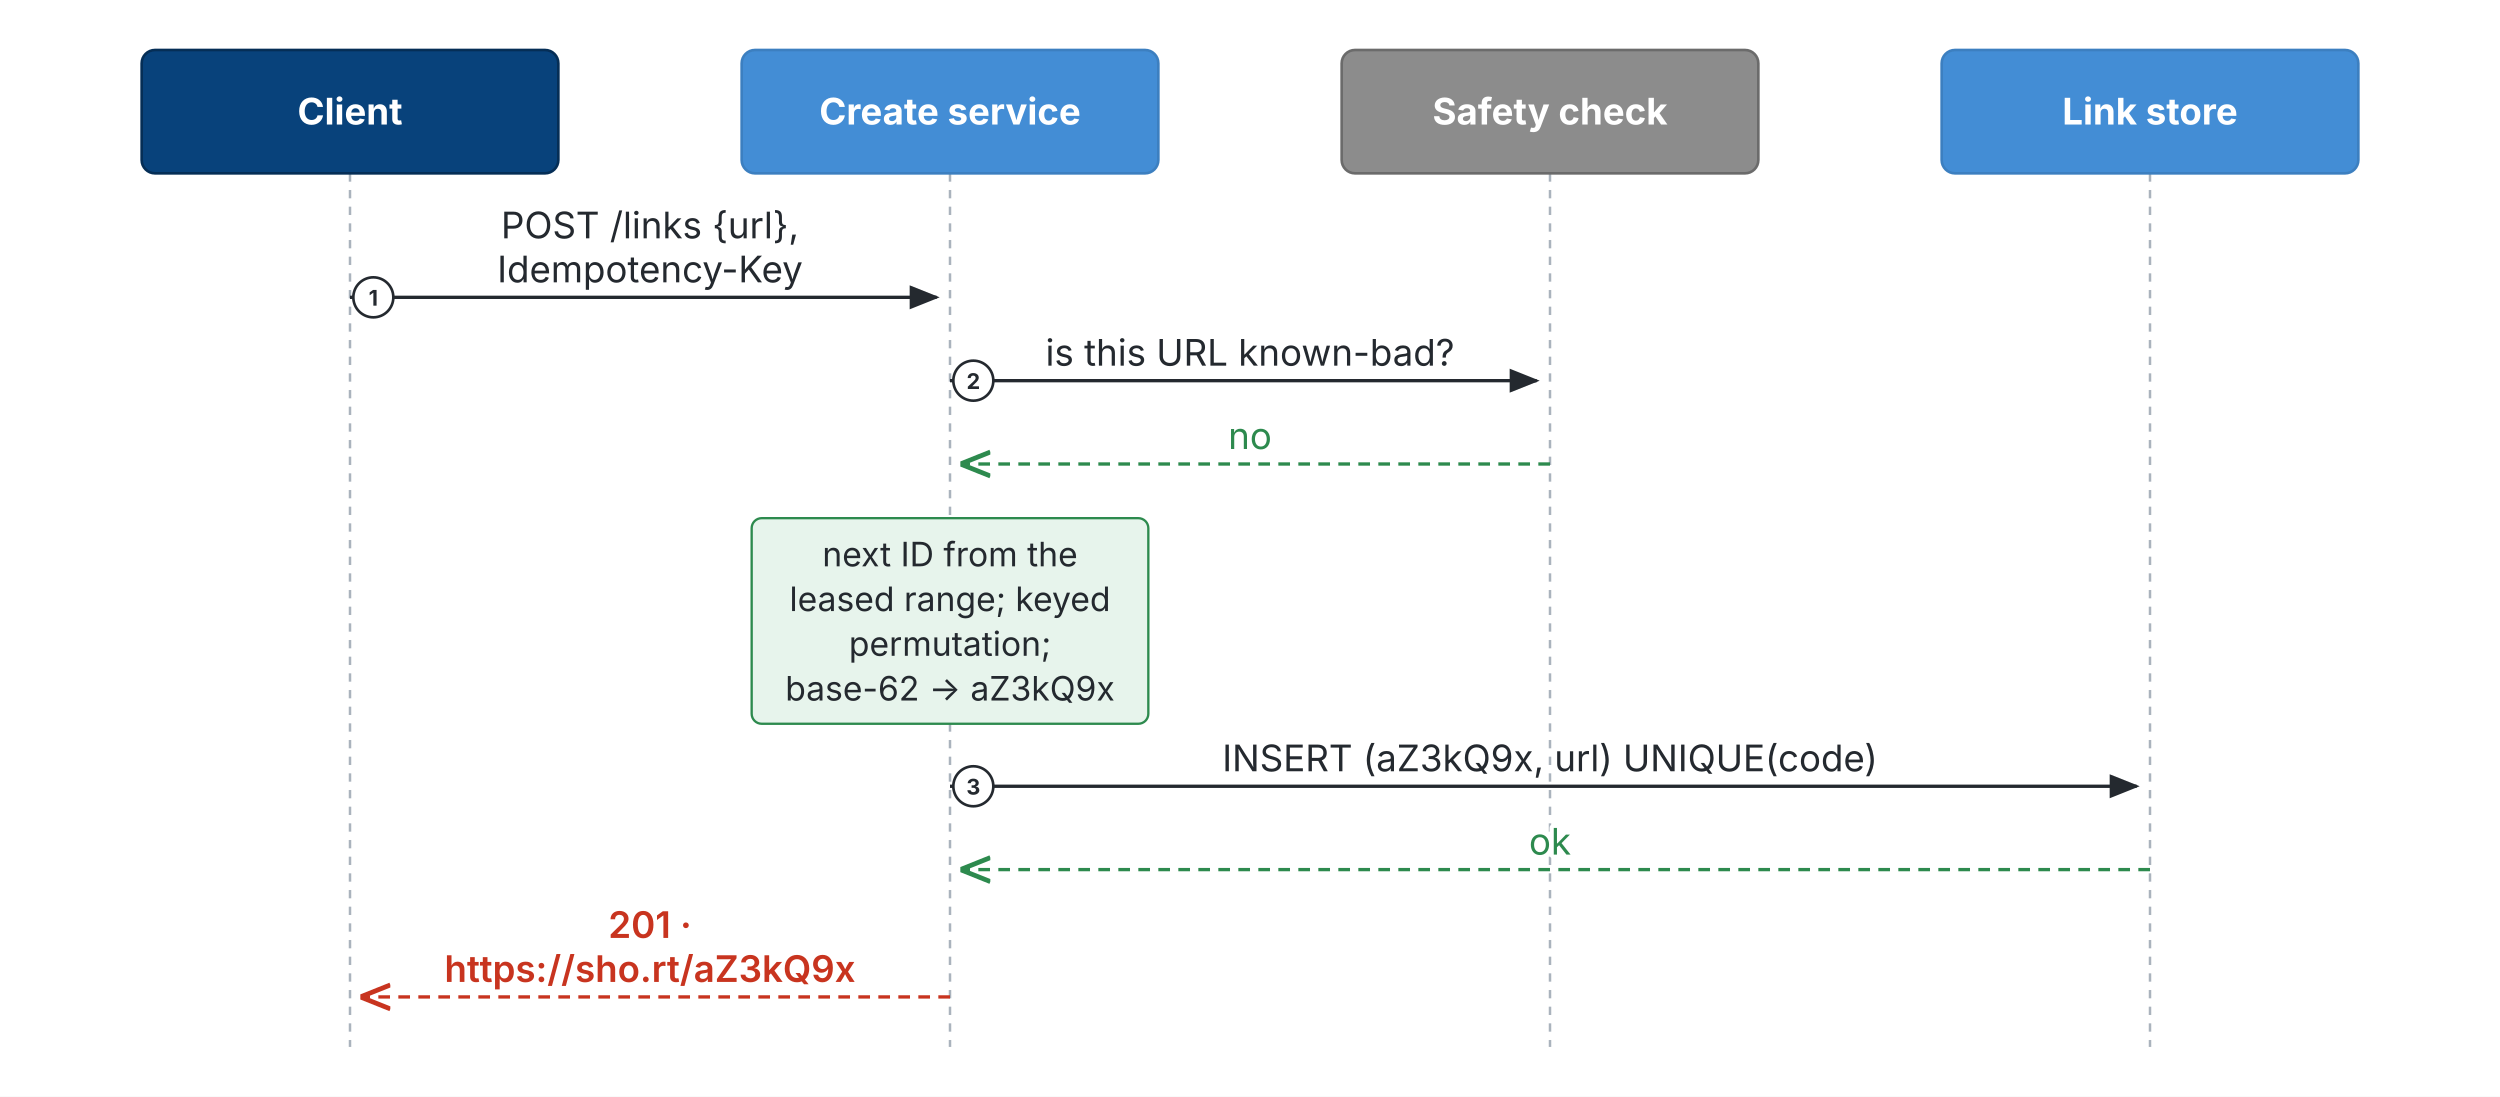
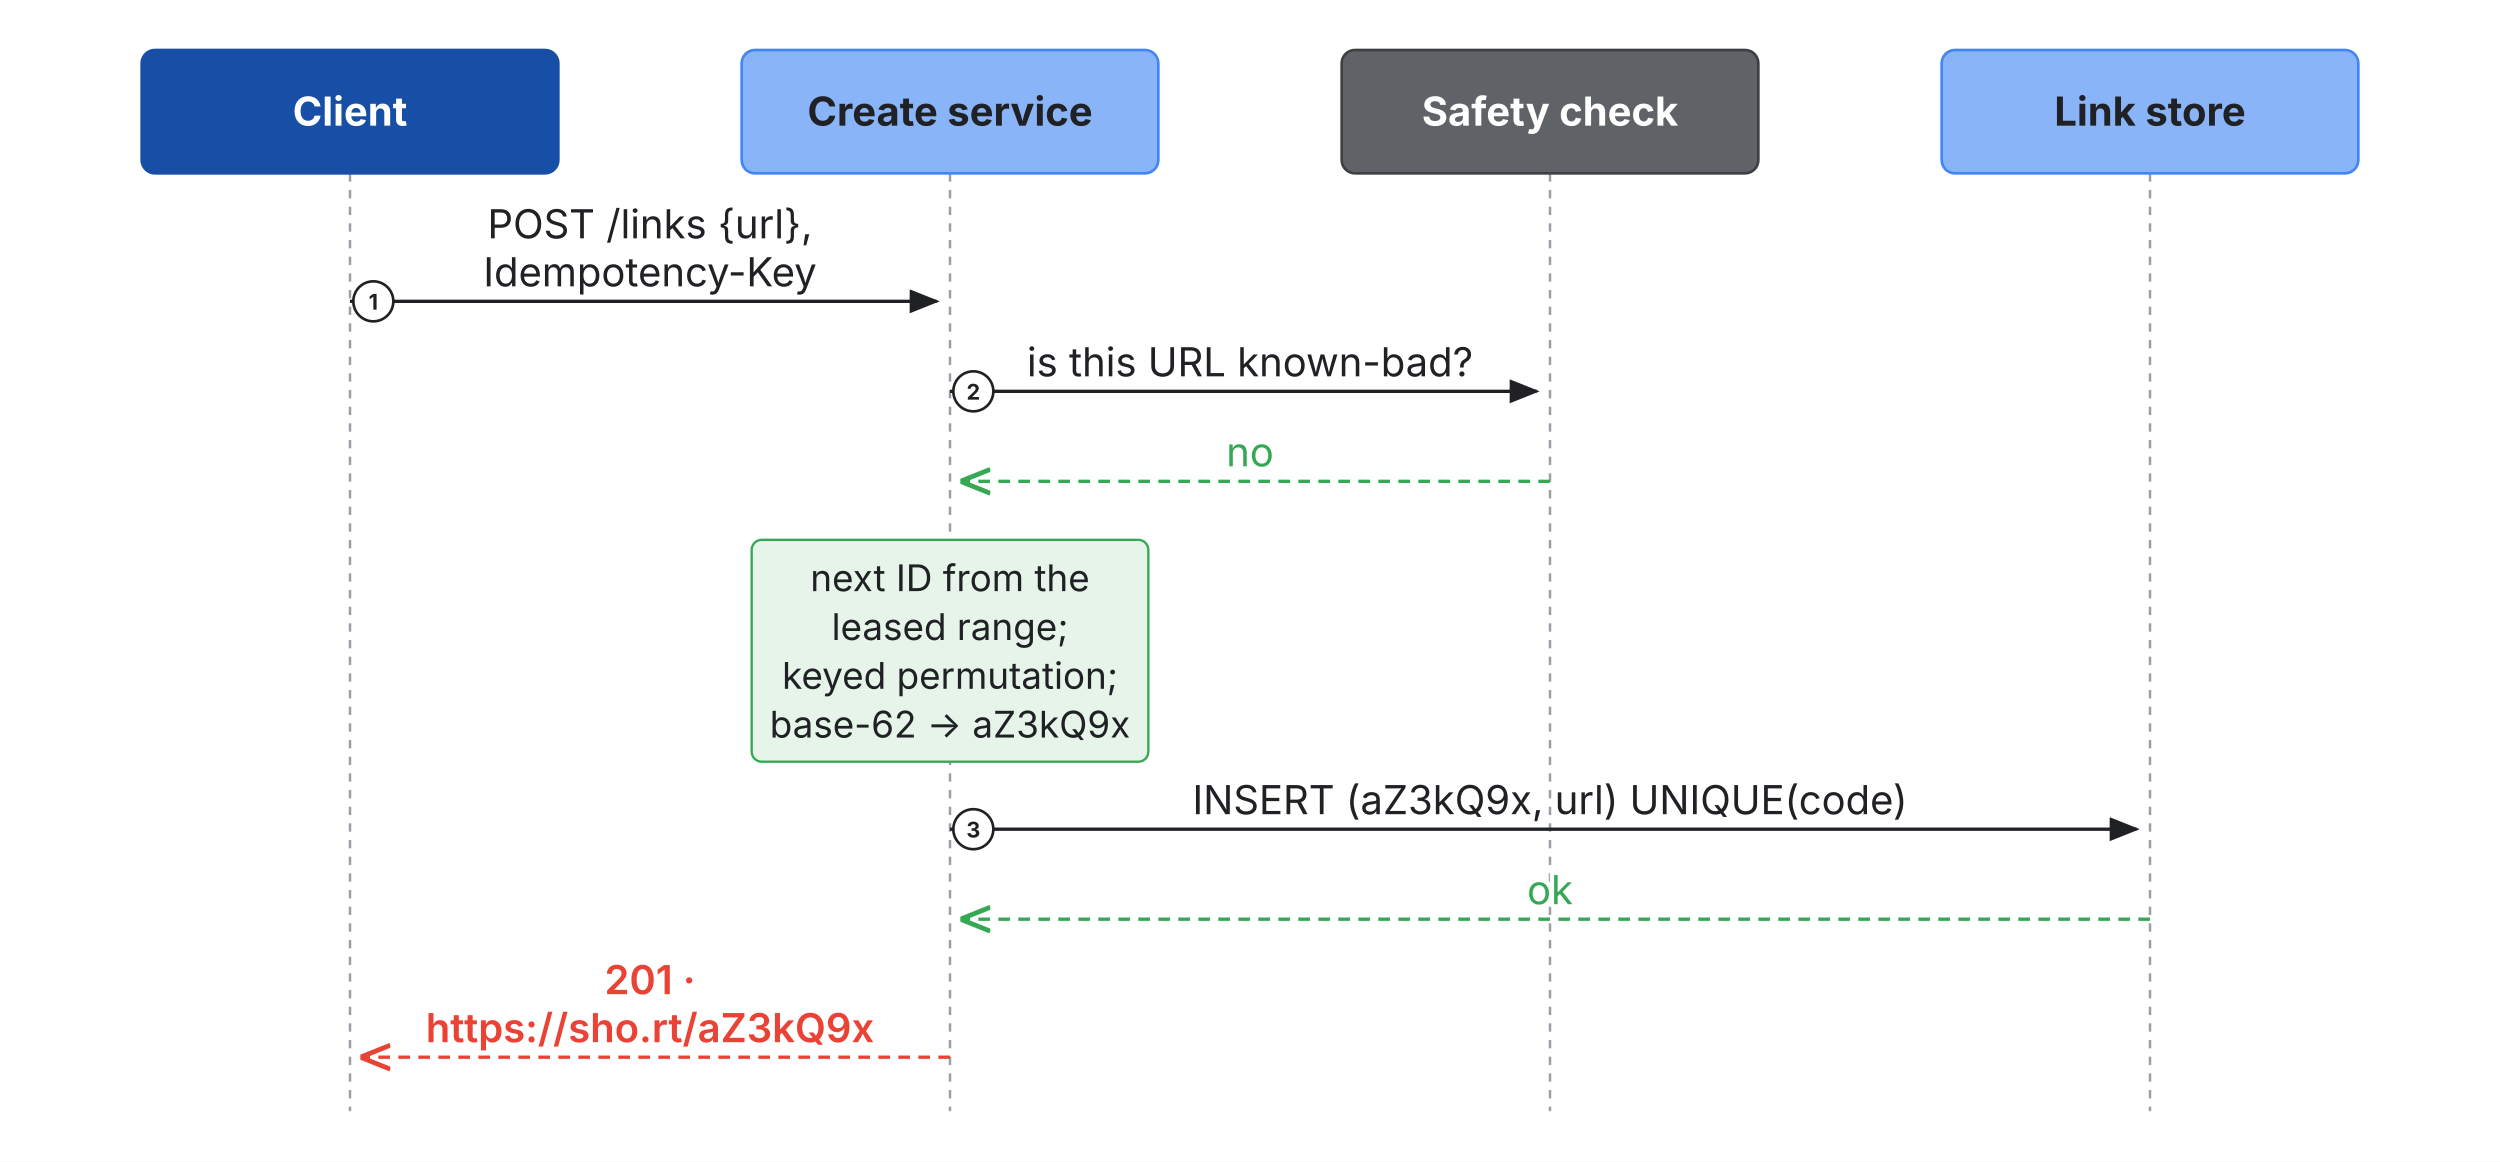
- <svg xmlns="http://www.w3.org/2000/svg" class="seq" viewBox="0 0 1500 658" width="1500" height="658">
+ <svg xmlns="http://www.w3.org/2000/svg" class="seq" viewBox="0 0 1500 697" width="1500" height="697">
  <defs>
-     <marker id="sq-f-24292f" viewBox="0 0 10 10" refX="9" refY="5" markerWidth="9" markerHeight="9" orient="auto">
-       <path d="M0,1 L10,5 L0,9 z" fill="#24292f" />
+     <marker id="sq-f-202124" viewBox="0 0 10 10" refX="9" refY="5" markerWidth="9" markerHeight="9" orient="auto">
+       <path d="M0,1 L10,5 L0,9 z" fill="#202124" />
    </marker>
-     <marker id="sq-o-24292f" viewBox="0 0 10 10" refX="9" refY="5" markerWidth="9" markerHeight="9" orient="auto">
-       <path d="M0,1 L10,5 L0,9" fill="none" stroke="#24292f" stroke-width="1.6" />
+     <marker id="sq-o-202124" viewBox="0 0 10 10" refX="9" refY="5" markerWidth="9" markerHeight="9" orient="auto">
+       <path d="M0,1 L10,5 L0,9" fill="none" stroke="#202124" stroke-width="1.6" />
    </marker>
-     <marker id="sq-f-2d8a4e" viewBox="0 0 10 10" refX="9" refY="5" markerWidth="9" markerHeight="9" orient="auto">
-       <path d="M0,1 L10,5 L0,9 z" fill="#2d8a4e" />
+     <marker id="sq-f-34a853" viewBox="0 0 10 10" refX="9" refY="5" markerWidth="9" markerHeight="9" orient="auto">
+       <path d="M0,1 L10,5 L0,9 z" fill="#34a853" />
    </marker>
-     <marker id="sq-o-2d8a4e" viewBox="0 0 10 10" refX="9" refY="5" markerWidth="9" markerHeight="9" orient="auto">
-       <path d="M0,1 L10,5 L0,9" fill="none" stroke="#2d8a4e" stroke-width="1.6" />
+     <marker id="sq-o-34a853" viewBox="0 0 10 10" refX="9" refY="5" markerWidth="9" markerHeight="9" orient="auto">
+       <path d="M0,1 L10,5 L0,9" fill="none" stroke="#34a853" stroke-width="1.6" />
    </marker>
-     <marker id="sq-f-c8341f" viewBox="0 0 10 10" refX="9" refY="5" markerWidth="9" markerHeight="9" orient="auto">
-       <path d="M0,1 L10,5 L0,9 z" fill="#c8341f" />
+     <marker id="sq-f-ea4335" viewBox="0 0 10 10" refX="9" refY="5" markerWidth="9" markerHeight="9" orient="auto">
+       <path d="M0,1 L10,5 L0,9 z" fill="#ea4335" />
    </marker>
-     <marker id="sq-o-c8341f" viewBox="0 0 10 10" refX="9" refY="5" markerWidth="9" markerHeight="9" orient="auto">
-       <path d="M0,1 L10,5 L0,9" fill="none" stroke="#c8341f" stroke-width="1.6" />
+     <marker id="sq-o-ea4335" viewBox="0 0 10 10" refX="9" refY="5" markerWidth="9" markerHeight="9" orient="auto">
+       <path d="M0,1 L10,5 L0,9" fill="none" stroke="#ea4335" stroke-width="1.6" />
    </marker>
  </defs>
-   <rect width="1500" height="658" fill="#ffffff" />
-   <line x1="210.0" y1="104" x2="210.0" y2="628.16" stroke="#aab3bd" stroke-width="1.5" stroke-dasharray="5 5" />
-   <rect x="85.0" y="30" width="250" height="74" rx="8" fill="#08427b" stroke="#052e56" stroke-width="1.6" />
-   <text x="210.0" y="74.7" text-anchor="middle" font-family="Inter, Helvetica, Arial, sans-serif" font-size="22" font-weight="700" fill="#ffffff">Client</text>
-   <line x1="570.0" y1="104" x2="570.0" y2="628.16" stroke="#aab3bd" stroke-width="1.5" stroke-dasharray="5 5" />
-   <rect x="445.0" y="30" width="250" height="74" rx="8" fill="#438dd5" stroke="#3c7fc0" stroke-width="1.6" />
-   <text x="570.0" y="74.7" text-anchor="middle" font-family="Inter, Helvetica, Arial, sans-serif" font-size="22" font-weight="700" fill="#ffffff">Create service</text>
-   <line x1="930.0" y1="104" x2="930.0" y2="628.16" stroke="#aab3bd" stroke-width="1.5" stroke-dasharray="5 5" />
-   <rect x="805.0" y="30" width="250" height="74" rx="8" fill="#8c8c8c" stroke="#6b6b6b" stroke-width="1.6" />
-   <text x="930.0" y="74.7" text-anchor="middle" font-family="Inter, Helvetica, Arial, sans-serif" font-size="22" font-weight="700" fill="#ffffff">Safety check</text>
-   <line x1="1290.0" y1="104" x2="1290.0" y2="628.16" stroke="#aab3bd" stroke-width="1.5" stroke-dasharray="5 5" />
-   <rect x="1165.0" y="30" width="250" height="74" rx="8" fill="#438dd5" stroke="#3c7fc0" stroke-width="1.6" />
-   <text x="1290.0" y="74.7" text-anchor="middle" font-family="Inter, Helvetica, Arial, sans-serif" font-size="22" font-weight="700" fill="#ffffff">Link store</text>
-   <line x1="210.0" y1="178.4" x2="562.0" y2="178.4" stroke="#24292f" stroke-width="2" marker-end="url(#sq-f-24292f)" />
-   <circle cx="224.0" cy="178.4" r="12" fill="#ffffff" stroke="#24292f" stroke-width="1.6" />
-   <text x="224.0" y="183.4" text-anchor="middle" font-family="Inter, Helvetica, Arial, sans-serif" font-size="13" font-weight="700" fill="#24292f">1</text>
-   <text x="390.0" y="143.0" text-anchor="middle" font-family="Inter, Helvetica, Arial, sans-serif" font-size="22" fill="#24292f" font-weight="400" paint-order="stroke" stroke="#ffffff" stroke-width="5" stroke-linejoin="round">POST /links {url},</text>
-   <text x="390.0" y="169.4" text-anchor="middle" font-family="Inter, Helvetica, Arial, sans-serif" font-size="22" fill="#24292f" font-weight="400" paint-order="stroke" stroke="#ffffff" stroke-width="5" stroke-linejoin="round">Idempotency-Key</text>
-   <line x1="570.0" y1="228.4" x2="922.0" y2="228.4" stroke="#24292f" stroke-width="2" marker-end="url(#sq-f-24292f)" />
-   <circle cx="584.0" cy="228.4" r="12" fill="#ffffff" stroke="#24292f" stroke-width="1.6" />
-   <text x="584.0" y="233.4" text-anchor="middle" font-family="Inter, Helvetica, Arial, sans-serif" font-size="13" font-weight="700" fill="#24292f">2</text>
-   <text x="750.0" y="219.4" text-anchor="middle" font-family="Inter, Helvetica, Arial, sans-serif" font-size="22" fill="#24292f" font-weight="400" paint-order="stroke" stroke="#ffffff" stroke-width="5" stroke-linejoin="round">is this URL known-bad?</text>
-   <line x1="930.0" y1="278.4" x2="578.0" y2="278.4" stroke="#2d8a4e" stroke-width="2" stroke-dasharray="7 5" marker-end="url(#sq-o-2d8a4e)" />
-   <text x="750.0" y="269.4" text-anchor="middle" font-family="Inter, Helvetica, Arial, sans-serif" font-size="22" fill="#2d8a4e" font-weight="400" paint-order="stroke" stroke="#ffffff" stroke-width="5" stroke-linejoin="round">no</text>
-   <rect x="451.0" y="310.9" width="238.0" height="123.36" rx="6" fill="#e7f4ec" stroke="#2d8a4e" stroke-width="1.4" />
-   <text x="570.0" y="339.8" text-anchor="middle" font-family="Inter, Helvetica, Arial, sans-serif" font-size="20.2" fill="#24292f">next ID from the</text>
-   <text x="570.0" y="366.64" text-anchor="middle" font-family="Inter, Helvetica, Arial, sans-serif" font-size="20.2" fill="#24292f">leased range; keyed</text>
-   <text x="570.0" y="393.48" text-anchor="middle" font-family="Inter, Helvetica, Arial, sans-serif" font-size="20.2" fill="#24292f">permutation;</text>
-   <text x="570.0" y="420.32" text-anchor="middle" font-family="Inter, Helvetica, Arial, sans-serif" font-size="20.2" fill="#24292f">base-62 → aZ3kQ9x</text>
-   <line x1="570.0" y1="471.76" x2="1282.0" y2="471.76" stroke="#24292f" stroke-width="2" marker-end="url(#sq-f-24292f)" />
-   <circle cx="584.0" cy="471.76" r="12" fill="#ffffff" stroke="#24292f" stroke-width="1.6" />
-   <text x="584.0" y="476.76" text-anchor="middle" font-family="Inter, Helvetica, Arial, sans-serif" font-size="13" font-weight="700" fill="#24292f">3</text>
-   <text x="930.0" y="462.76" text-anchor="middle" font-family="Inter, Helvetica, Arial, sans-serif" font-size="22" fill="#24292f" font-weight="400" paint-order="stroke" stroke="#ffffff" stroke-width="5" stroke-linejoin="round">INSERT (aZ3kQ9x, url) UNIQUE(code)</text>
-   <line x1="1290.0" y1="521.76" x2="578.0" y2="521.76" stroke="#2d8a4e" stroke-width="2" stroke-dasharray="7 5" marker-end="url(#sq-o-2d8a4e)" />
-   <text x="930.0" y="512.76" text-anchor="middle" font-family="Inter, Helvetica, Arial, sans-serif" font-size="22" fill="#2d8a4e" font-weight="400" paint-order="stroke" stroke="#ffffff" stroke-width="5" stroke-linejoin="round">ok</text>
-   <line x1="570.0" y1="598.16" x2="218.0" y2="598.16" stroke="#c8341f" stroke-width="2" stroke-dasharray="7 5" marker-end="url(#sq-o-c8341f)" />
-   <text x="390.0" y="562.76" text-anchor="middle" font-family="Inter, Helvetica, Arial, sans-serif" font-size="22" fill="#c8341f" font-weight="600" paint-order="stroke" stroke="#ffffff" stroke-width="5" stroke-linejoin="round">201 ·</text>
-   <text x="390.0" y="589.16" text-anchor="middle" font-family="Inter, Helvetica, Arial, sans-serif" font-size="22" fill="#c8341f" font-weight="600" paint-order="stroke" stroke="#ffffff" stroke-width="5" stroke-linejoin="round">https://sho.rt/aZ3kQ9x</text>
+   <rect width="1500" height="697" fill="#ffffff" />
+   <g data-k="p:cl">
+     <line x1="210.0" y1="104" x2="210.0" y2="666.72" stroke="#9aa0a6" stroke-width="1.5" stroke-dasharray="5 5" />
+     <rect x="85.0" y="30" width="250" height="74" rx="8" fill="#174ea6" stroke="#174ea6" stroke-width="1.6" />
+     <text x="210.0" y="75.4" text-anchor="middle" font-family="Inter, Roboto, sans-serif" font-size="24" font-weight="700" fill="#ffffff">Client</text>
+   </g>
+   <g data-k="p:cs">
+     <line x1="570.0" y1="104" x2="570.0" y2="666.72" stroke="#9aa0a6" stroke-width="1.5" stroke-dasharray="5 5" />
+     <rect x="445.0" y="30" width="250" height="74" rx="8" fill="#8ab4f8" stroke="#4285f4" stroke-width="1.6" />
+     <text x="570.0" y="75.4" text-anchor="middle" font-family="Inter, Roboto, sans-serif" font-size="24" font-weight="700" fill="#202124">Create service</text>
+   </g>
+   <g data-k="p:sf">
+     <line x1="930.0" y1="104" x2="930.0" y2="666.72" stroke="#9aa0a6" stroke-width="1.5" stroke-dasharray="5 5" />
+     <rect x="805.0" y="30" width="250" height="74" rx="8" fill="#5f6368" stroke="#3c4043" stroke-width="1.6" />
+     <text x="930.0" y="75.4" text-anchor="middle" font-family="Inter, Roboto, sans-serif" font-size="24" font-weight="700" fill="#ffffff">Safety check</text>
+   </g>
+   <g data-k="p:db">
+     <line x1="1290.0" y1="104" x2="1290.0" y2="666.72" stroke="#9aa0a6" stroke-width="1.5" stroke-dasharray="5 5" />
+     <rect x="1165.0" y="30" width="250" height="74" rx="8" fill="#8ab4f8" stroke="#4285f4" stroke-width="1.6" />
+     <text x="1290.0" y="75.4" text-anchor="middle" font-family="Inter, Roboto, sans-serif" font-size="24" font-weight="700" fill="#202124">Link store</text>
+   </g>
+   <g data-k="s:0">
+     <line x1="210.0" y1="180.8" x2="562.0" y2="180.8" stroke="#202124" stroke-width="2" marker-end="url(#sq-f-202124)" />
+     <circle cx="224.0" cy="180.8" r="12" fill="#ffffff" stroke="#202124" stroke-width="1.6" />
+     <text x="224.0" y="185.8" text-anchor="middle" font-family="Inter, Roboto, sans-serif" font-size="13" font-weight="700" fill="#202124">1</text>
+     <text x="390.0" y="143.0" text-anchor="middle" font-family="Inter, Roboto, sans-serif" font-size="24" fill="#202124" font-weight="400" paint-order="stroke" stroke="#ffffff" stroke-width="5" stroke-linejoin="round">POST /links {url},</text>
+     <text x="390.0" y="171.8" text-anchor="middle" font-family="Inter, Roboto, sans-serif" font-size="24" fill="#202124" font-weight="400" paint-order="stroke" stroke="#ffffff" stroke-width="5" stroke-linejoin="round">Idempotency-Key</text>
+   </g>
+   <g data-k="s:1">
+     <line x1="570.0" y1="234.8" x2="922.0" y2="234.8" stroke="#202124" stroke-width="2" marker-end="url(#sq-f-202124)" />
+     <circle cx="584.0" cy="234.8" r="12" fill="#ffffff" stroke="#202124" stroke-width="1.6" />
+     <text x="584.0" y="239.8" text-anchor="middle" font-family="Inter, Roboto, sans-serif" font-size="13" font-weight="700" fill="#202124">2</text>
+     <text x="750.0" y="225.8" text-anchor="middle" font-family="Inter, Roboto, sans-serif" font-size="24" fill="#202124" font-weight="400" paint-order="stroke" stroke="#ffffff" stroke-width="5" stroke-linejoin="round">is this URL known-bad?</text>
+   </g>
+   <g data-k="s:2">
+     <line x1="930.0" y1="288.8" x2="578.0" y2="288.8" stroke="#34a853" stroke-width="2" stroke-dasharray="7 5" marker-end="url(#sq-o-34a853)" />
+     <text x="750.0" y="279.8" text-anchor="middle" font-family="Inter, Roboto, sans-serif" font-size="24" fill="#34a853" font-weight="400" paint-order="stroke" stroke="#ffffff" stroke-width="5" stroke-linejoin="round">no</text>
+   </g>
+   <g data-k="s:3">
+     <rect x="451.0" y="323.9" width="238.0" height="133.12" rx="6" fill="#e6f4ea" stroke="#34a853" stroke-width="1.4" />
+     <text x="570.0" y="354.7" text-anchor="middle" font-family="Inter, Roboto, sans-serif" font-size="22.1" fill="#202124">next ID from the</text>
+     <text x="570.0" y="383.98" text-anchor="middle" font-family="Inter, Roboto, sans-serif" font-size="22.1" fill="#202124">leased range;</text>
+     <text x="570.0" y="413.26" text-anchor="middle" font-family="Inter, Roboto, sans-serif" font-size="22.1" fill="#202124">keyed permutation;</text>
+     <text x="570.0" y="442.54" text-anchor="middle" font-family="Inter, Roboto, sans-serif" font-size="22.1" fill="#202124">base-62 → aZ3kQ9x</text>
+   </g>
+   <g data-k="s:4">
+     <line x1="570.0" y1="497.52" x2="1282.0" y2="497.52" stroke="#202124" stroke-width="2" marker-end="url(#sq-f-202124)" />
+     <circle cx="584.0" cy="497.52" r="12" fill="#ffffff" stroke="#202124" stroke-width="1.6" />
+     <text x="584.0" y="502.52" text-anchor="middle" font-family="Inter, Roboto, sans-serif" font-size="13" font-weight="700" fill="#202124">3</text>
+     <text x="930.0" y="488.52" text-anchor="middle" font-family="Inter, Roboto, sans-serif" font-size="24" fill="#202124" font-weight="400" paint-order="stroke" stroke="#ffffff" stroke-width="5" stroke-linejoin="round">INSERT (aZ3kQ9x, url) UNIQUE(code)</text>
+   </g>
+   <g data-k="s:5">
+     <line x1="1290.0" y1="551.52" x2="578.0" y2="551.52" stroke="#34a853" stroke-width="2" stroke-dasharray="7 5" marker-end="url(#sq-o-34a853)" />
+     <text x="930.0" y="542.52" text-anchor="middle" font-family="Inter, Roboto, sans-serif" font-size="24" fill="#34a853" font-weight="400" paint-order="stroke" stroke="#ffffff" stroke-width="5" stroke-linejoin="round">ok</text>
+   </g>
+   <g data-k="s:6">
+     <line x1="570.0" y1="634.32" x2="218.0" y2="634.32" stroke="#ea4335" stroke-width="2" stroke-dasharray="7 5" marker-end="url(#sq-o-ea4335)" />
+     <text x="390.0" y="596.52" text-anchor="middle" font-family="Inter, Roboto, sans-serif" font-size="24" fill="#ea4335" font-weight="600" paint-order="stroke" stroke="#ffffff" stroke-width="5" stroke-linejoin="round">201 ·</text>
+     <text x="390.0" y="625.32" text-anchor="middle" font-family="Inter, Roboto, sans-serif" font-size="24" fill="#ea4335" font-weight="600" paint-order="stroke" stroke="#ffffff" stroke-width="5" stroke-linejoin="round">https://sho.rt/aZ3kQ9x</text>
+   </g>
</svg>
